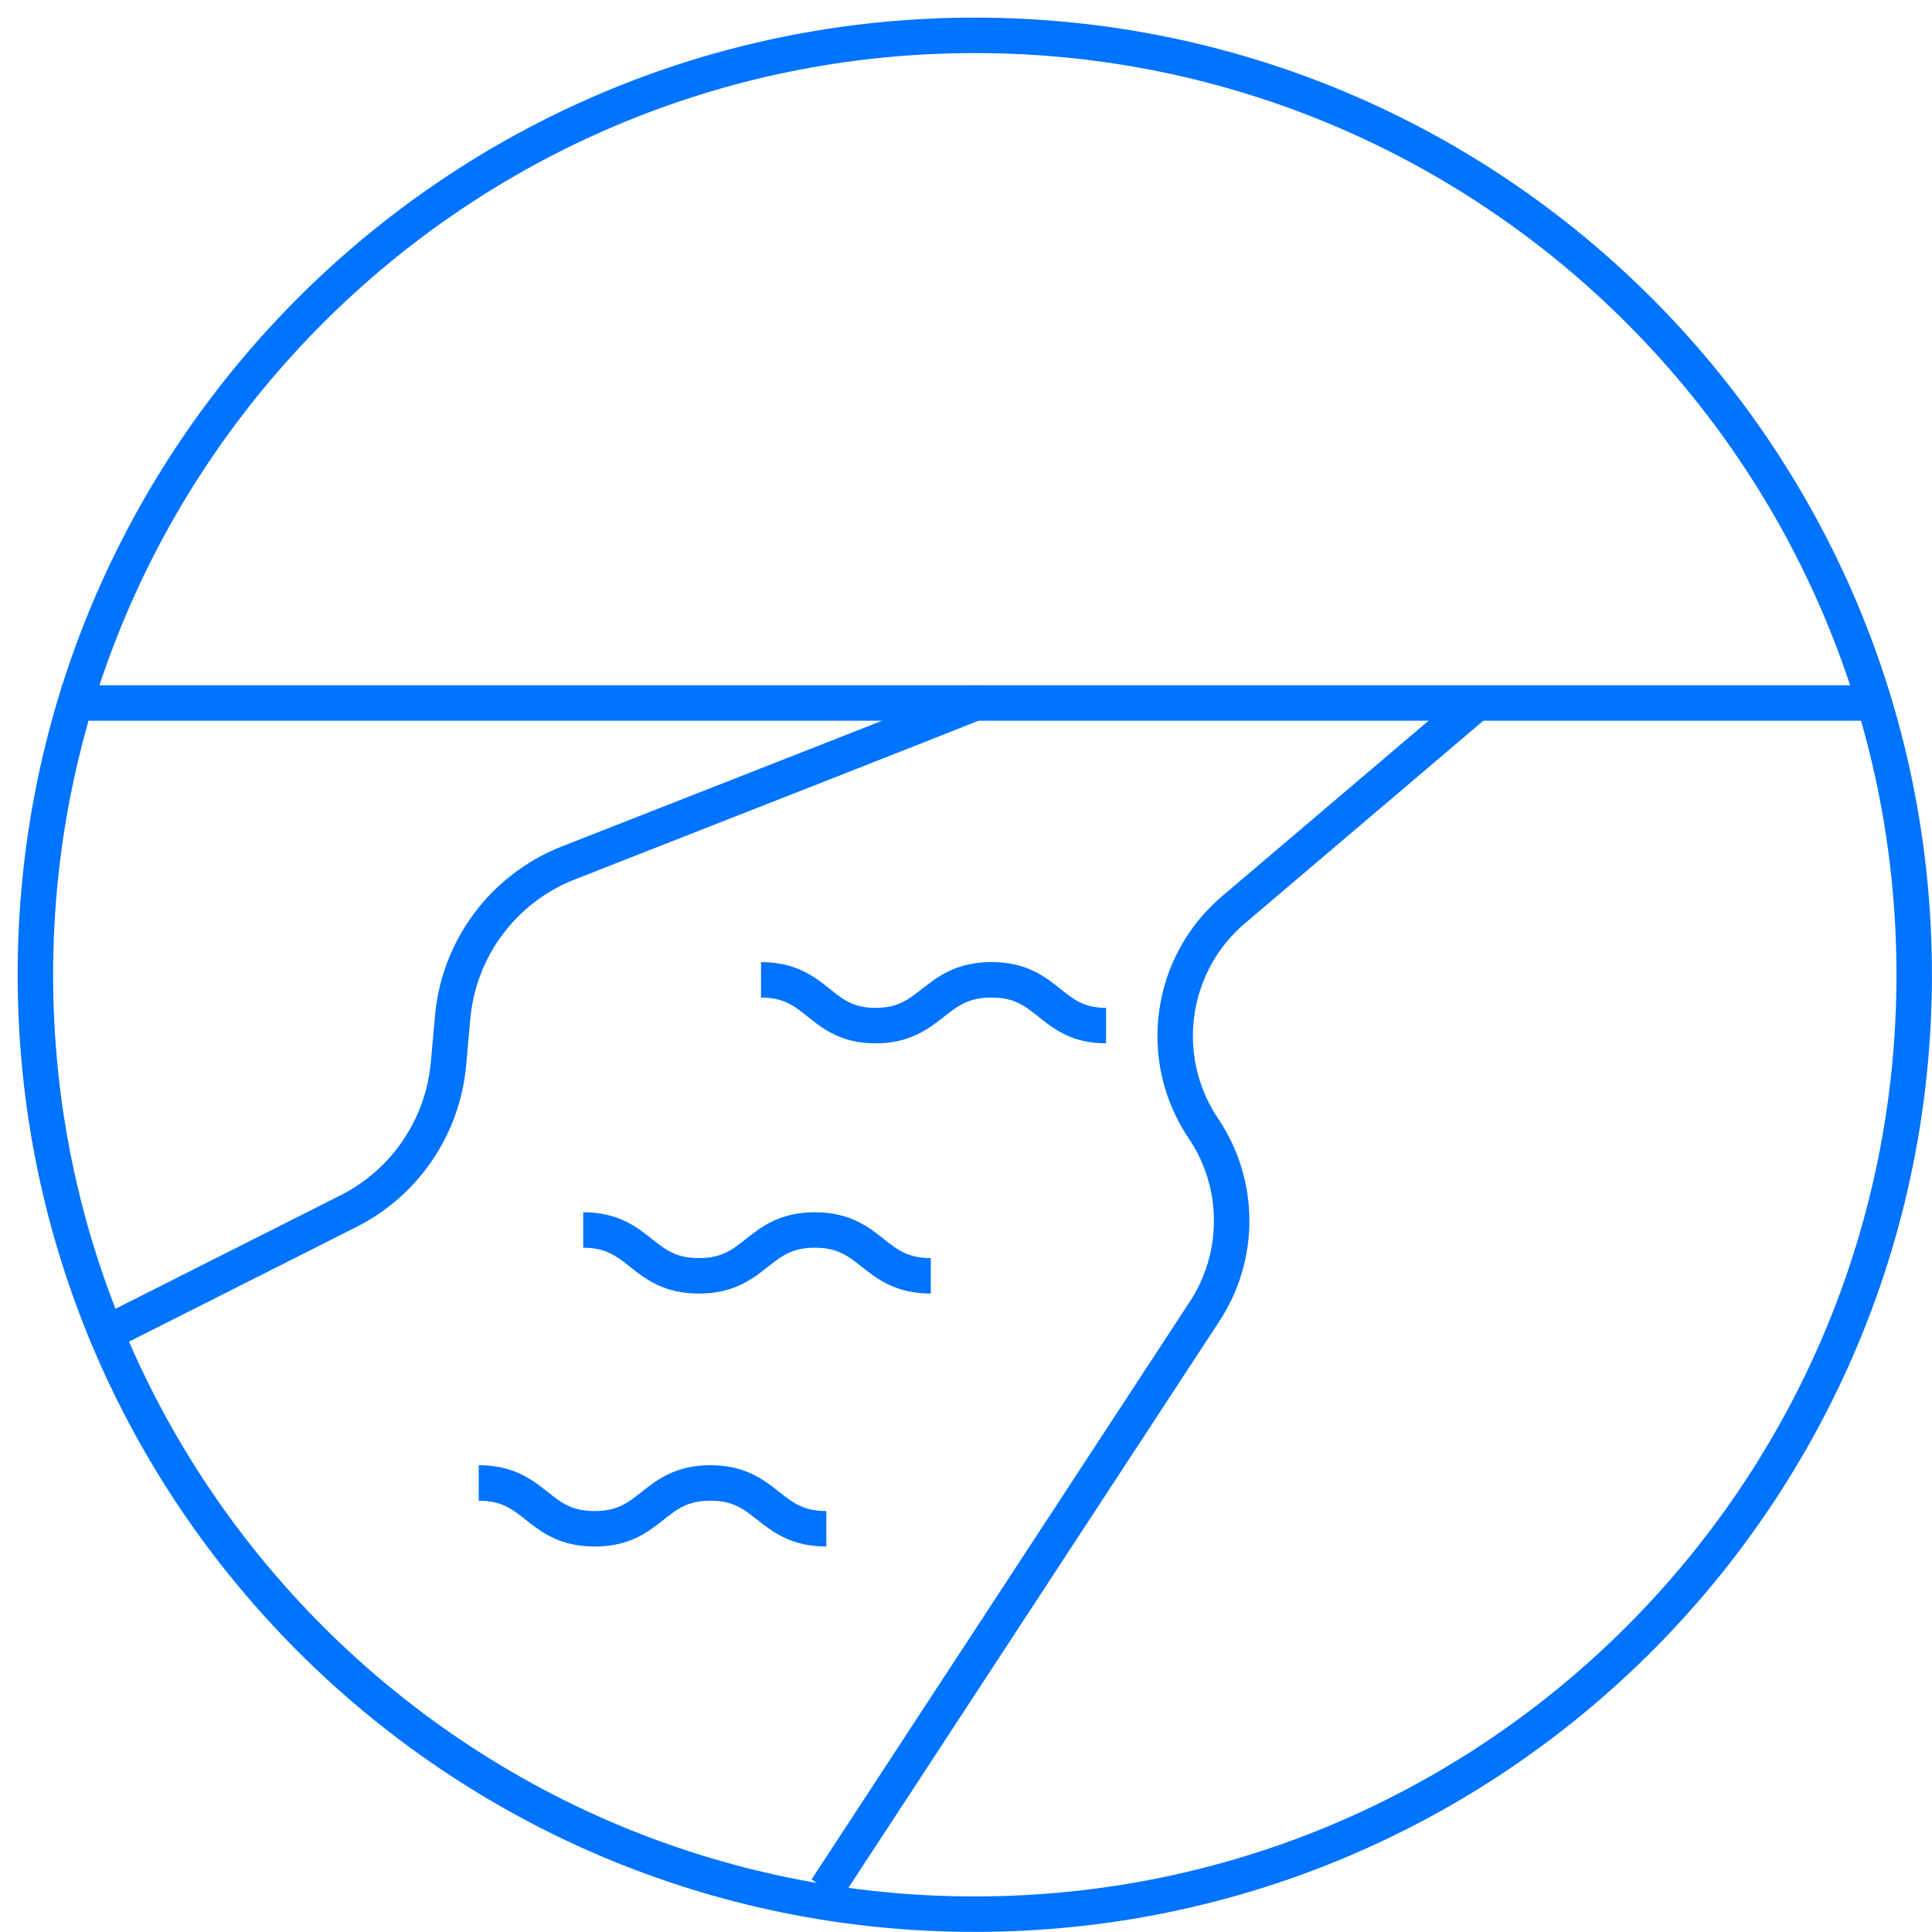
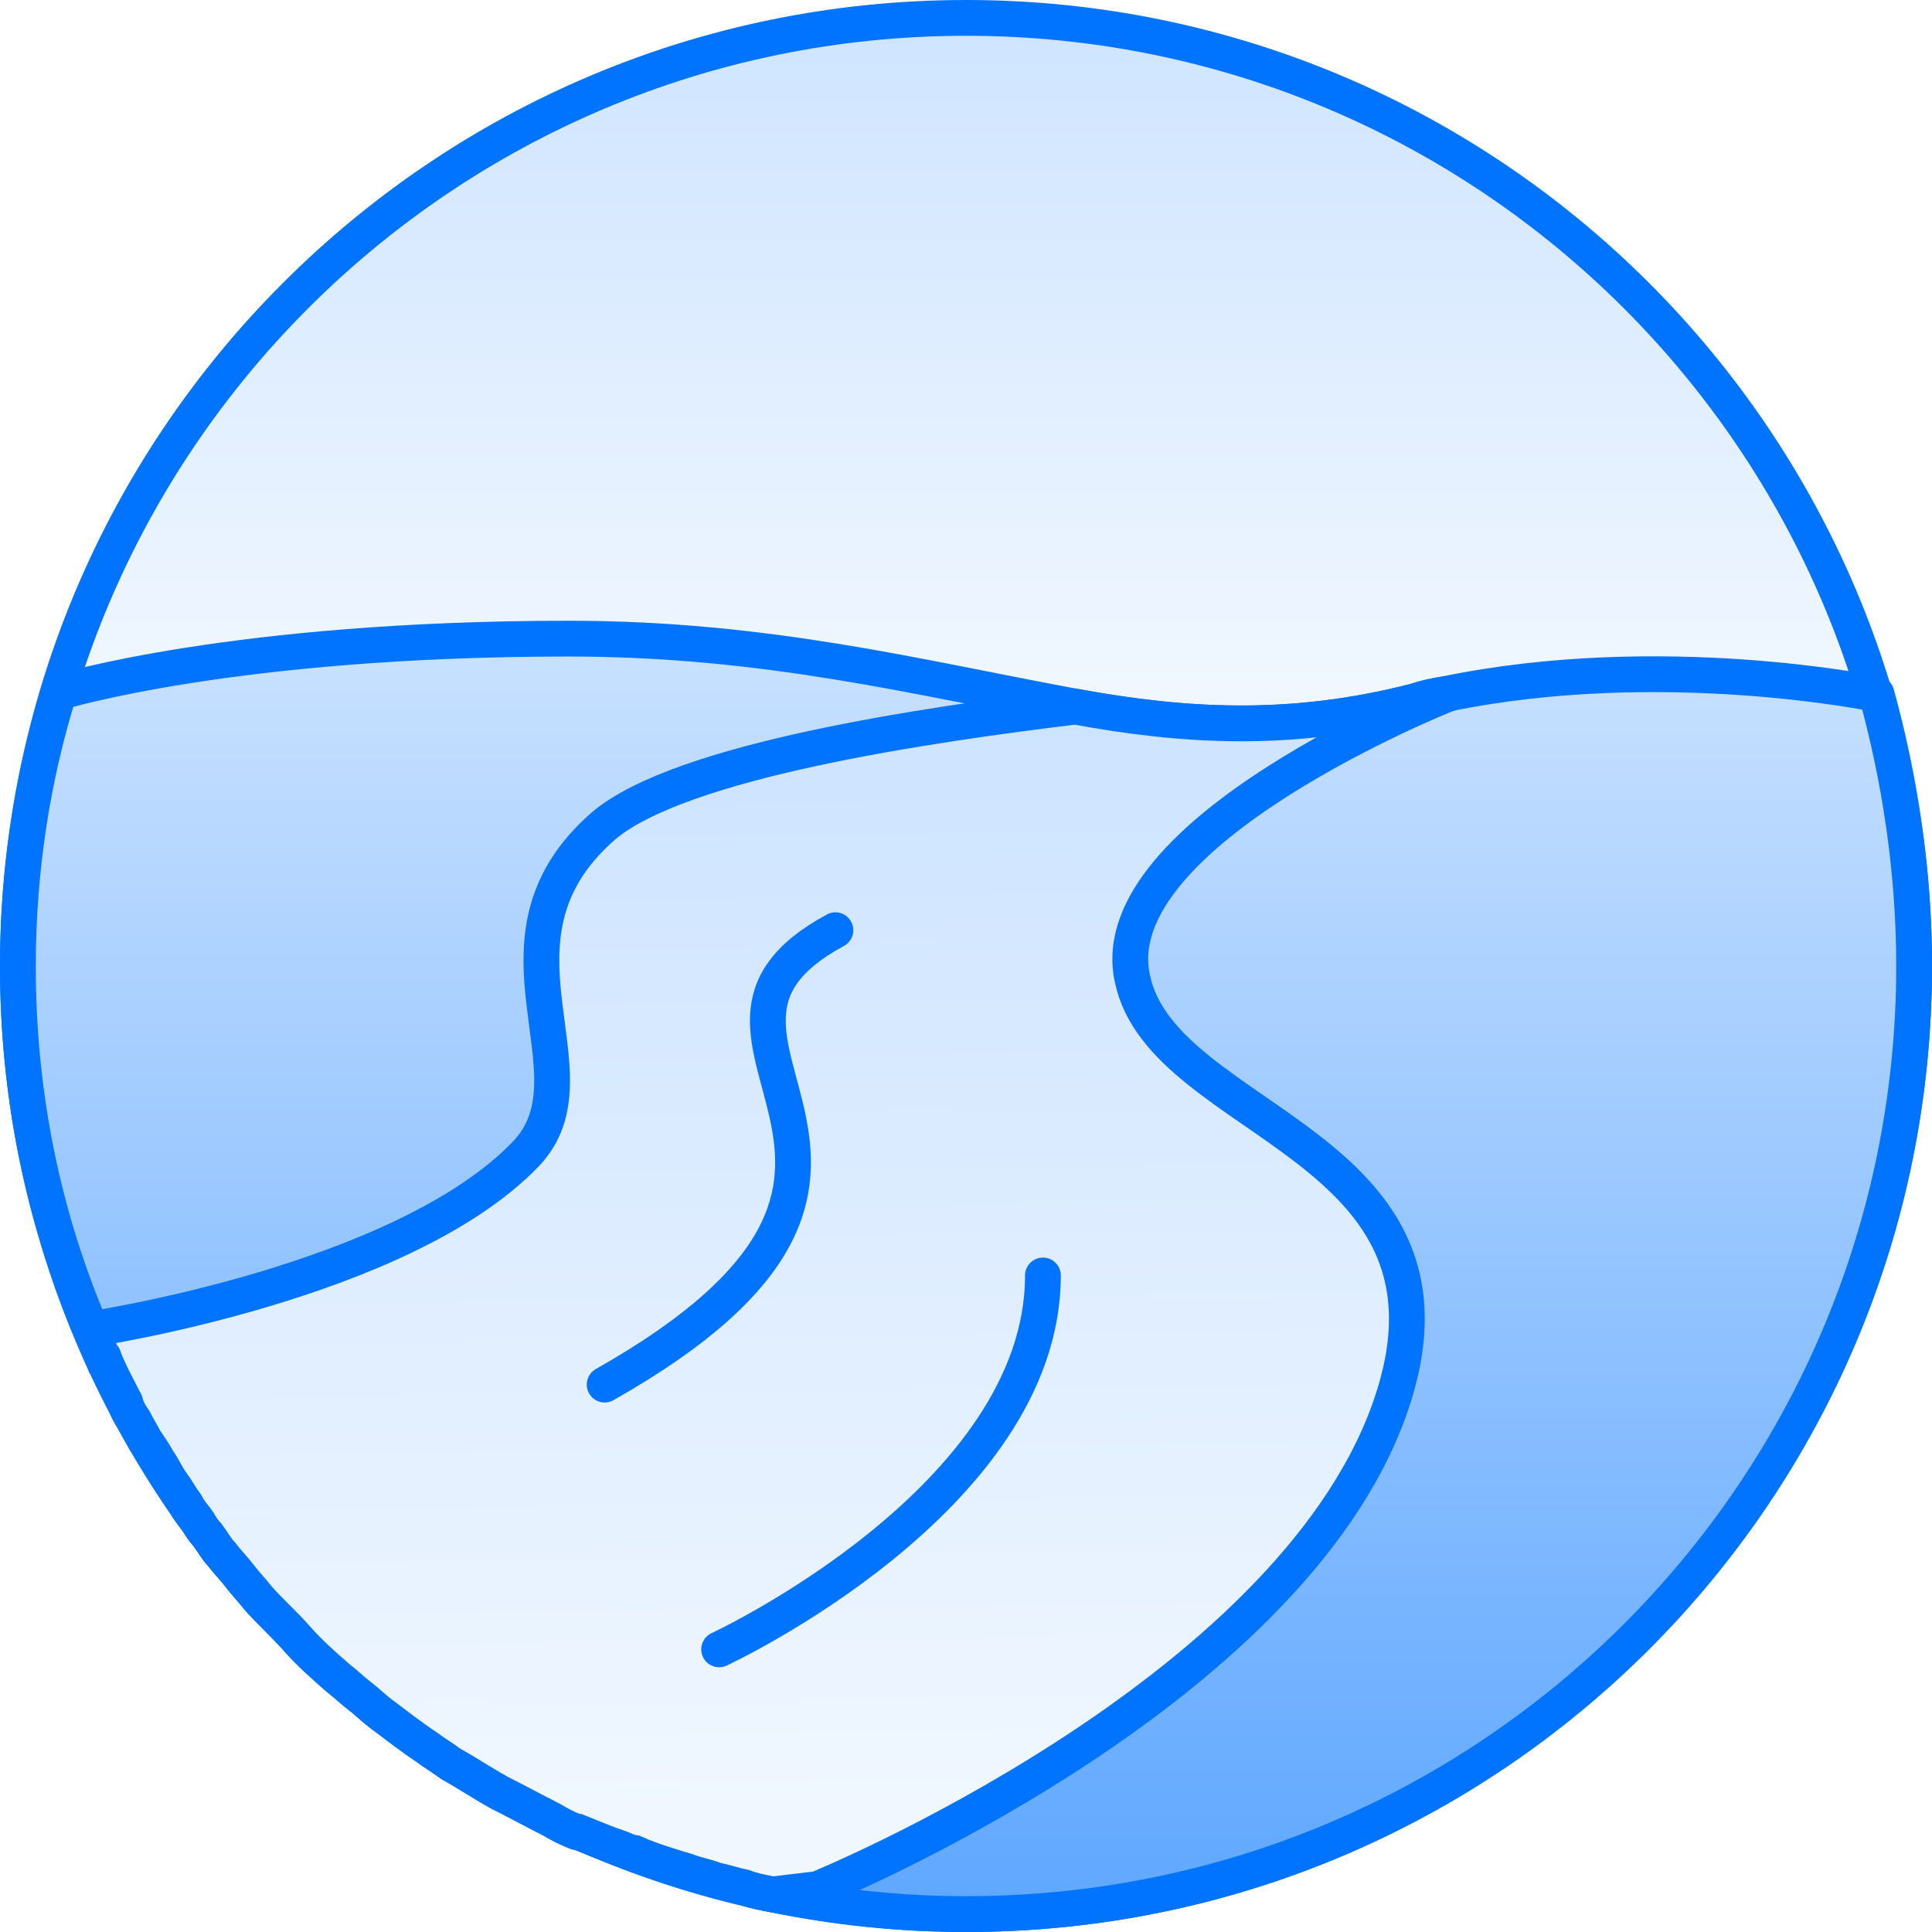
- <svg xmlns="http://www.w3.org/2000/svg" width="109" height="109" fill="none">
-   <path d="M54.996 107.994c29.271 0 53-23.729 53-53s-23.729-53-53-53-53 23.729-53 53 23.729 53 53 53zm50.752-68.332H3.471" stroke="#0073FF" stroke-width="2" stroke-miterlimit="10" />
-   <path d="M83.318 39.662l-13.69 11.635a9.346 9.346 0 00-1.706 12.41v0a9.32 9.32 0 010 10.341L46.62 106.586m8.376-66.924c.077 0-14.491 5.714-22.997 9.049a10.342 10.342 0 00-6.463 8.713l-.233 2.585a10.342 10.342 0 01-5.65 8.325L5.99 75.224m21.019 8.442c3.27 0 3.27 2.585 6.541 2.585 3.27 0 3.27-2.585 6.528-2.585 3.258 0 3.27 2.585 6.541 2.585M32.904 69.394c3.258 0 3.258 2.586 6.528 2.586 3.27 0 3.27-2.586 6.541-2.586 3.27 0 3.27 2.586 6.541 2.586m-9.579-16.7c3.258 0 3.258 2.583 6.464 2.583 3.206 0 3.27-2.584 6.54-2.584 3.271 0 3.271 2.584 6.464 2.584" stroke="#0073FF" stroke-width="2" stroke-miterlimit="10" />
+ <svg xmlns="http://www.w3.org/2000/svg" version="1.1" id="Layer_1" x="0px" y="0px" viewBox="0 0 108 108" style="enable-background:new 0 0 108 108;" xml:space="preserve">
+   <style type="text/css">
+ 	.st0{fill:url(#SVGID_1_);stroke:#0073FF;stroke-width:2;stroke-miterlimit:10;}
+ 	.st1{fill:url(#SVGID_2_);stroke:#0073FF;stroke-width:2;stroke-linecap:round;stroke-linejoin:round;stroke-miterlimit:10;}
+ 	.st2{fill:url(#SVGID_3_);stroke:#0073FF;stroke-width:2;stroke-miterlimit:10;}
+ 	.st3{fill:none;stroke:#0073FF;stroke-width:2;stroke-linecap:round;stroke-miterlimit:10;}
+ </style>
+   <g>
+     <g>
+       <linearGradient id="SVGID_1_" gradientUnits="userSpaceOnUse" x1="53.998" y1="38.595" x2="53.998" y2="-1.499">
+         <stop offset="9.949999e-15" style="stop-color:#F0F7FF" />
+         <stop offset="1" style="stop-color:#CCE3FF" />
+       </linearGradient>
+       <circle class="st0" cx="54" cy="54" r="53" />
+       <linearGradient id="SVGID_2_" gradientUnits="userSpaceOnUse" x1="54.002" y1="33.19" x2="54.002" y2="170.75">
+         <stop offset="0" style="stop-color:#CCE3FF" />
+         <stop offset="1" style="stop-color:#0073FF" />
+       </linearGradient>
+       <path class="st1" d="M107,54c0,29.3-23.7,53-53,53c-3.7,0-7.3-0.4-10.8-1.1c-0.5-0.1-1.1-0.2-1.6-0.4c-0.5-0.1-1.1-0.3-1.6-0.4    c-0.5-0.2-1.1-0.3-1.6-0.5c-1-0.3-2-0.6-2.9-1c-0.1,0-0.3-0.1-0.4-0.1c-0.4-0.2-0.8-0.3-1.3-0.5c-0.5-0.2-1-0.4-1.5-0.6    c0,0,0,0-0.1,0c-0.5-0.2-0.9-0.4-1.4-0.7c-1-0.5-1.9-1-2.9-1.5c-0.9-0.5-1.8-1.1-2.7-1.6c-0.4-0.3-0.9-0.6-1.3-0.9    c-0.9-0.6-1.8-1.3-2.6-1.9c-0.4-0.3-0.8-0.7-1.2-1c-0.4-0.3-0.8-0.7-1.2-1c-0.8-0.7-1.6-1.4-2.3-2.2s-1.5-1.5-2.2-2.3    c-0.3-0.4-0.7-0.8-1-1.2c-0.3-0.4-0.7-0.8-1-1.2c-0.3-0.3-0.5-0.7-0.8-1.1c-0.2-0.2-0.4-0.5-0.5-0.7c-0.2-0.3-0.5-0.6-0.7-1    c-0.3-0.4-0.5-0.8-0.8-1.2c-0.3-0.4-0.5-0.9-0.8-1.3c-0.2-0.4-0.5-0.8-0.7-1.1c-0.2-0.4-0.4-0.7-0.6-1.1c-0.2-0.3-0.4-0.6-0.5-1    c0-0.1-0.1-0.1-0.1-0.2c-0.4-0.8-0.8-1.5-1.1-2.3c0,0,0-0.1-0.1-0.1c-0.2-0.5-0.4-1-0.6-1.5v0C2.4,68,1,61.2,1,54    c0-5.3,0.8-10.5,2.3-15.3c0,0,9.7-3,28.5-3c11.1,0,19.6,2.2,28.3,3.8c6,1.1,12,1.5,19-0.3c0.6-0.2,1.1-0.3,1.7-0.4    c12.1-2.5,24.1,0,24.1,0C106.2,43.5,107,48.7,107,54z" />
+       <linearGradient id="SVGID_3_" gradientUnits="userSpaceOnUse" x1="43.379" y1="101.174" x2="42.617" y2="38.925">
+         <stop offset="9.949999e-15" style="stop-color:#F0F7FF" />
+         <stop offset="1" style="stop-color:#CCE3FF" />
+       </linearGradient>
+       <path class="st2" d="M77.7,78.7c-5.7,16.2-32,26.9-32,26.9l-2.5,0.3c-0.5-0.1-1.1-0.2-1.6-0.4c-0.5-0.1-1.1-0.3-1.6-0.4    c-0.5-0.2-1.1-0.3-1.6-0.5c-1-0.3-2-0.6-2.9-1c-0.1,0-0.3-0.1-0.4-0.1c-0.4-0.2-0.8-0.3-1.3-0.5c-0.5-0.2-1-0.4-1.5-0.6    c0,0,0,0-0.1,0c-0.5-0.2-0.9-0.4-1.4-0.7c-1-0.5-1.9-1-2.9-1.5c-0.9-0.5-1.8-1.1-2.7-1.6c-0.4-0.3-0.9-0.6-1.3-0.9    c-0.9-0.6-1.8-1.3-2.6-1.9c-0.4-0.3-0.8-0.7-1.2-1c-0.4-0.3-0.8-0.7-1.2-1c-0.8-0.7-1.6-1.4-2.3-2.2s-1.5-1.5-2.2-2.3    c-0.3-0.4-0.7-0.8-1-1.2c-0.3-0.4-0.7-0.8-1-1.2c-0.3-0.3-0.5-0.7-0.8-1.1c-0.2-0.2-0.4-0.5-0.5-0.7c-0.2-0.3-0.5-0.6-0.7-1    c-0.3-0.4-0.5-0.8-0.8-1.2c-0.3-0.4-0.5-0.9-0.8-1.3c-0.2-0.4-0.5-0.8-0.7-1.1c-0.2-0.4-0.4-0.7-0.6-1.1c-0.2-0.3-0.4-0.6-0.5-1    c0-0.1-0.1-0.1-0.1-0.2c-0.4-0.8-0.8-1.5-1.1-2.3c0,0,0-0.1-0.1-0.1c-0.2-0.5-0.4-1-0.6-1.5v0c0,0,17.4-2.6,24.3-9.8    c4.3-4.5-3-11.9,4.3-18.3c4.3-3.7,18.2-5.7,26.4-6.7c6,1.1,12,1.5,19-0.3c0.6-0.2,1.1-0.3,1.7-0.4h0.1c0,0-19.4,7.7-17.6,15.9    C65,62.9,82.9,63.9,77.7,78.7z" />
+     </g>
+     <path class="st3" d="M46.7,52c-11.3,6.1,8.5,13.3-12.9,25.4" />
+     <path class="st3" d="M40.2,92.2c0,0,18.1-8.4,18.1-20.9" />
+   </g>
</svg>
